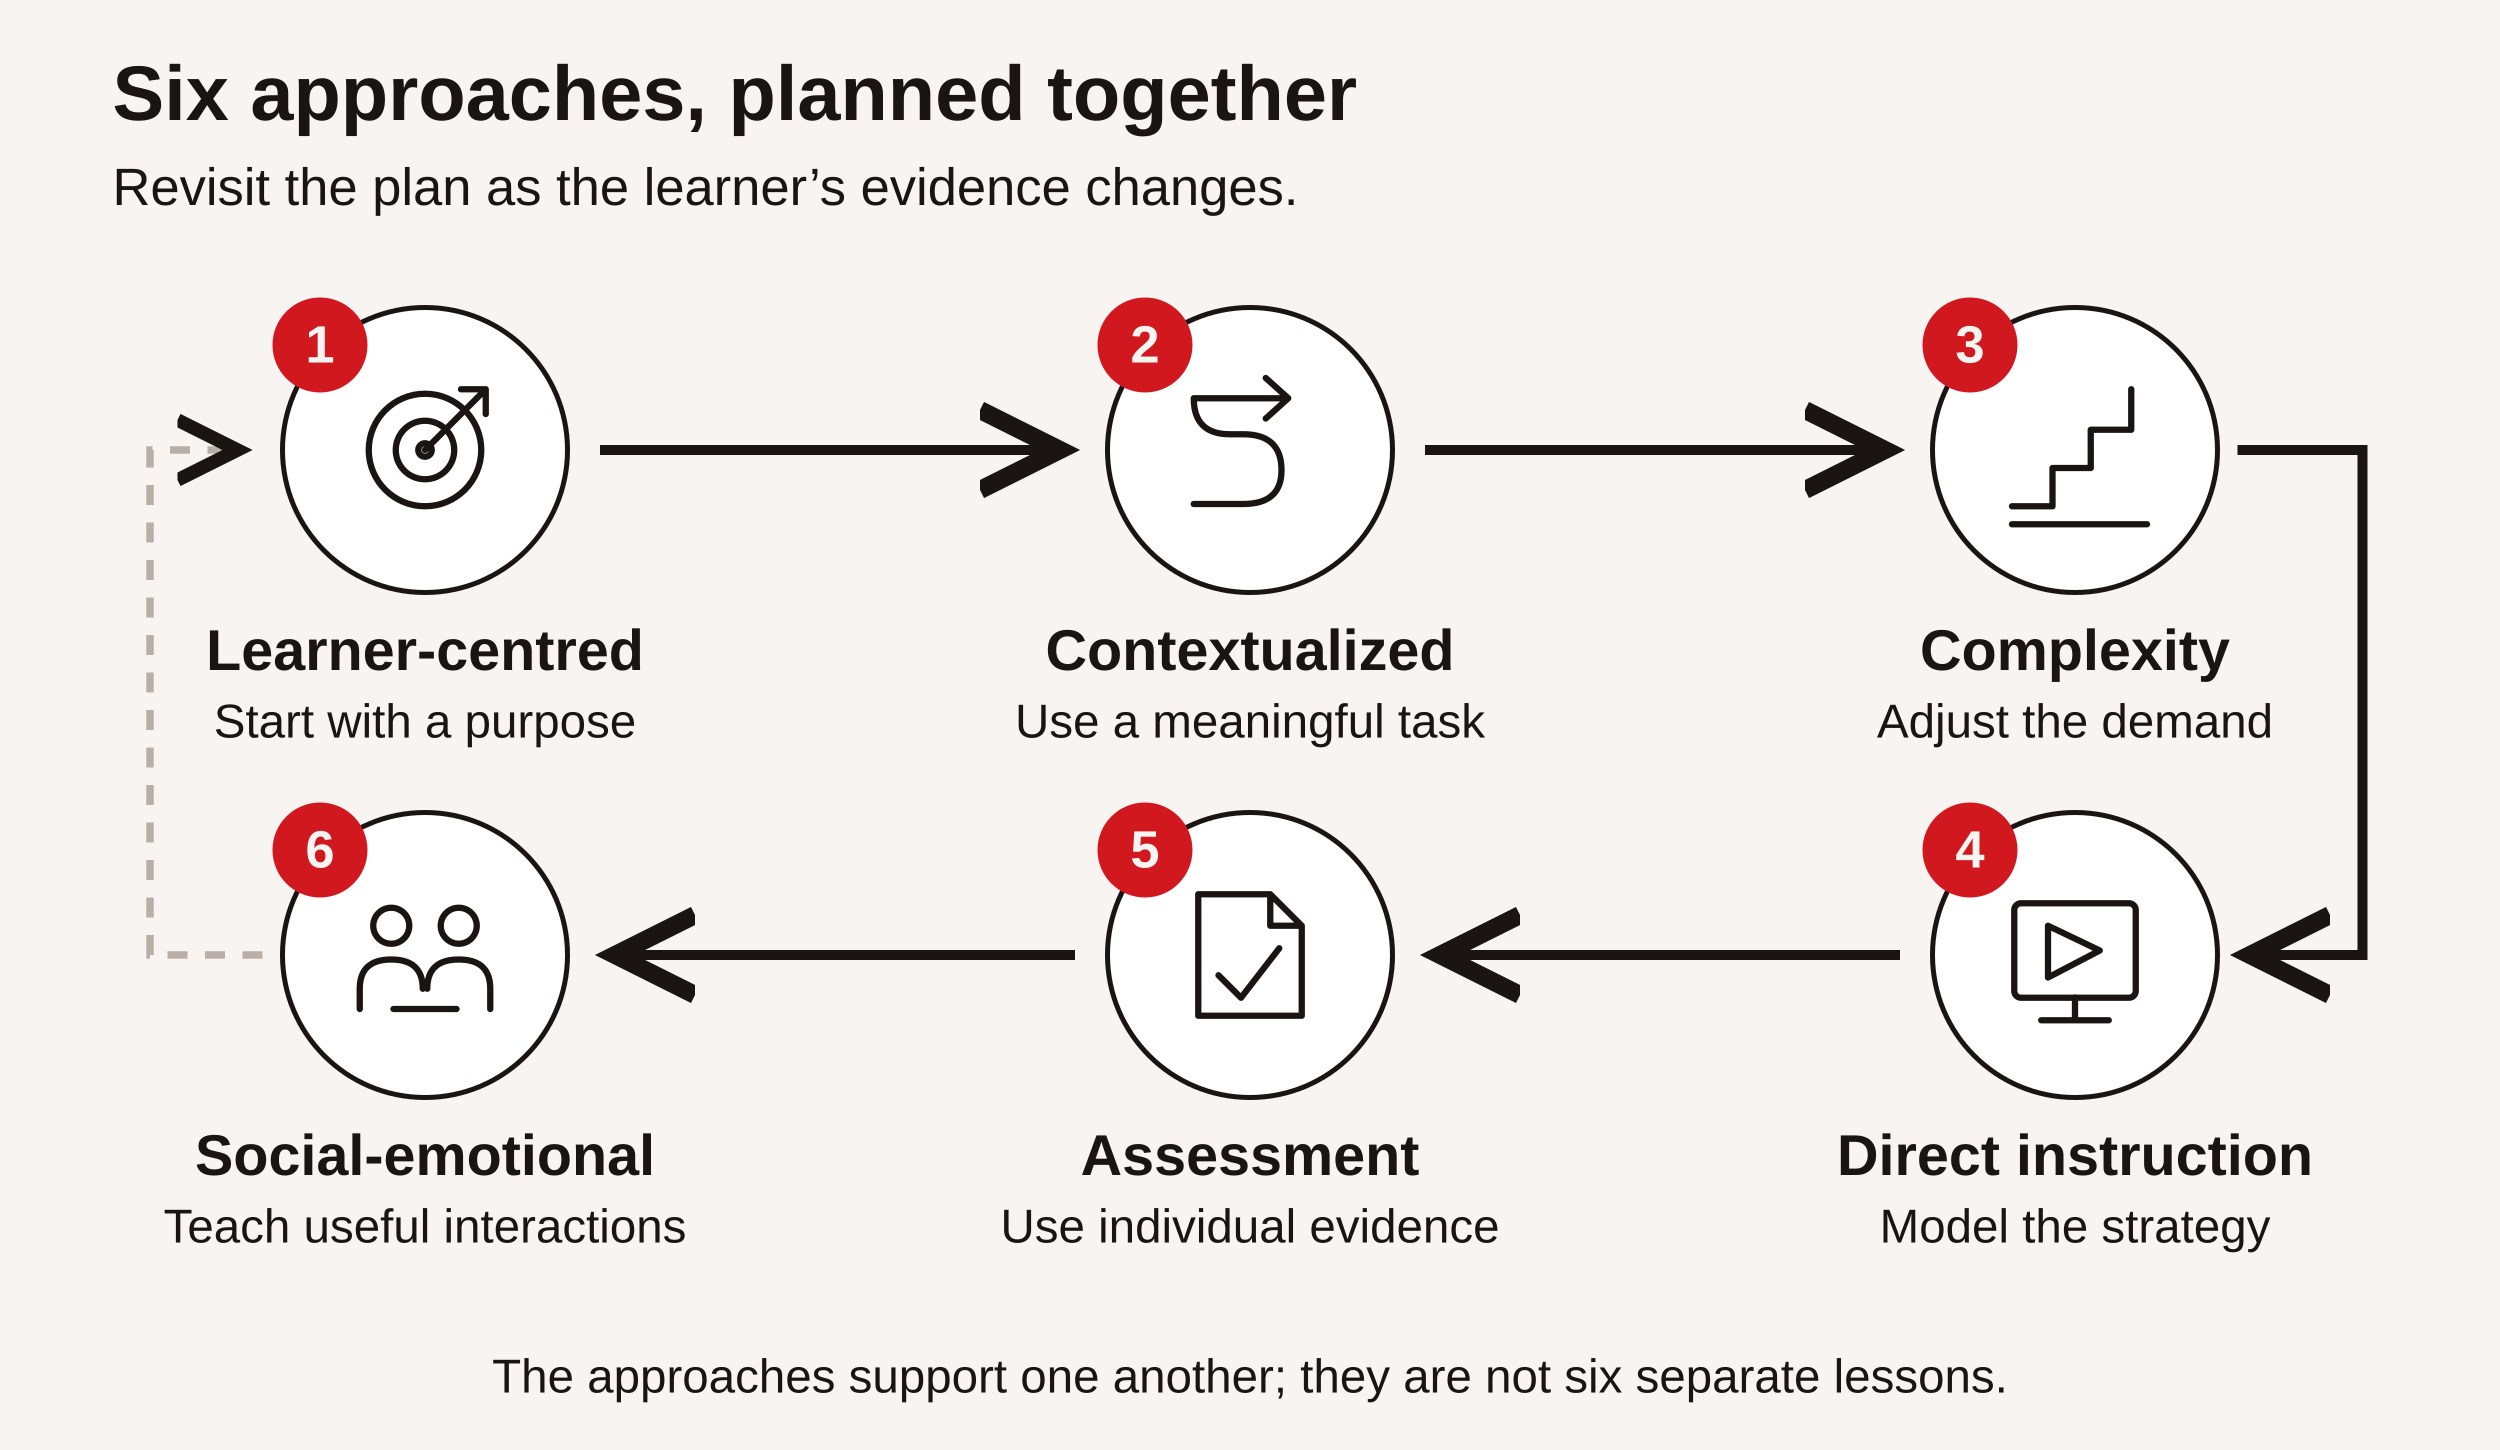
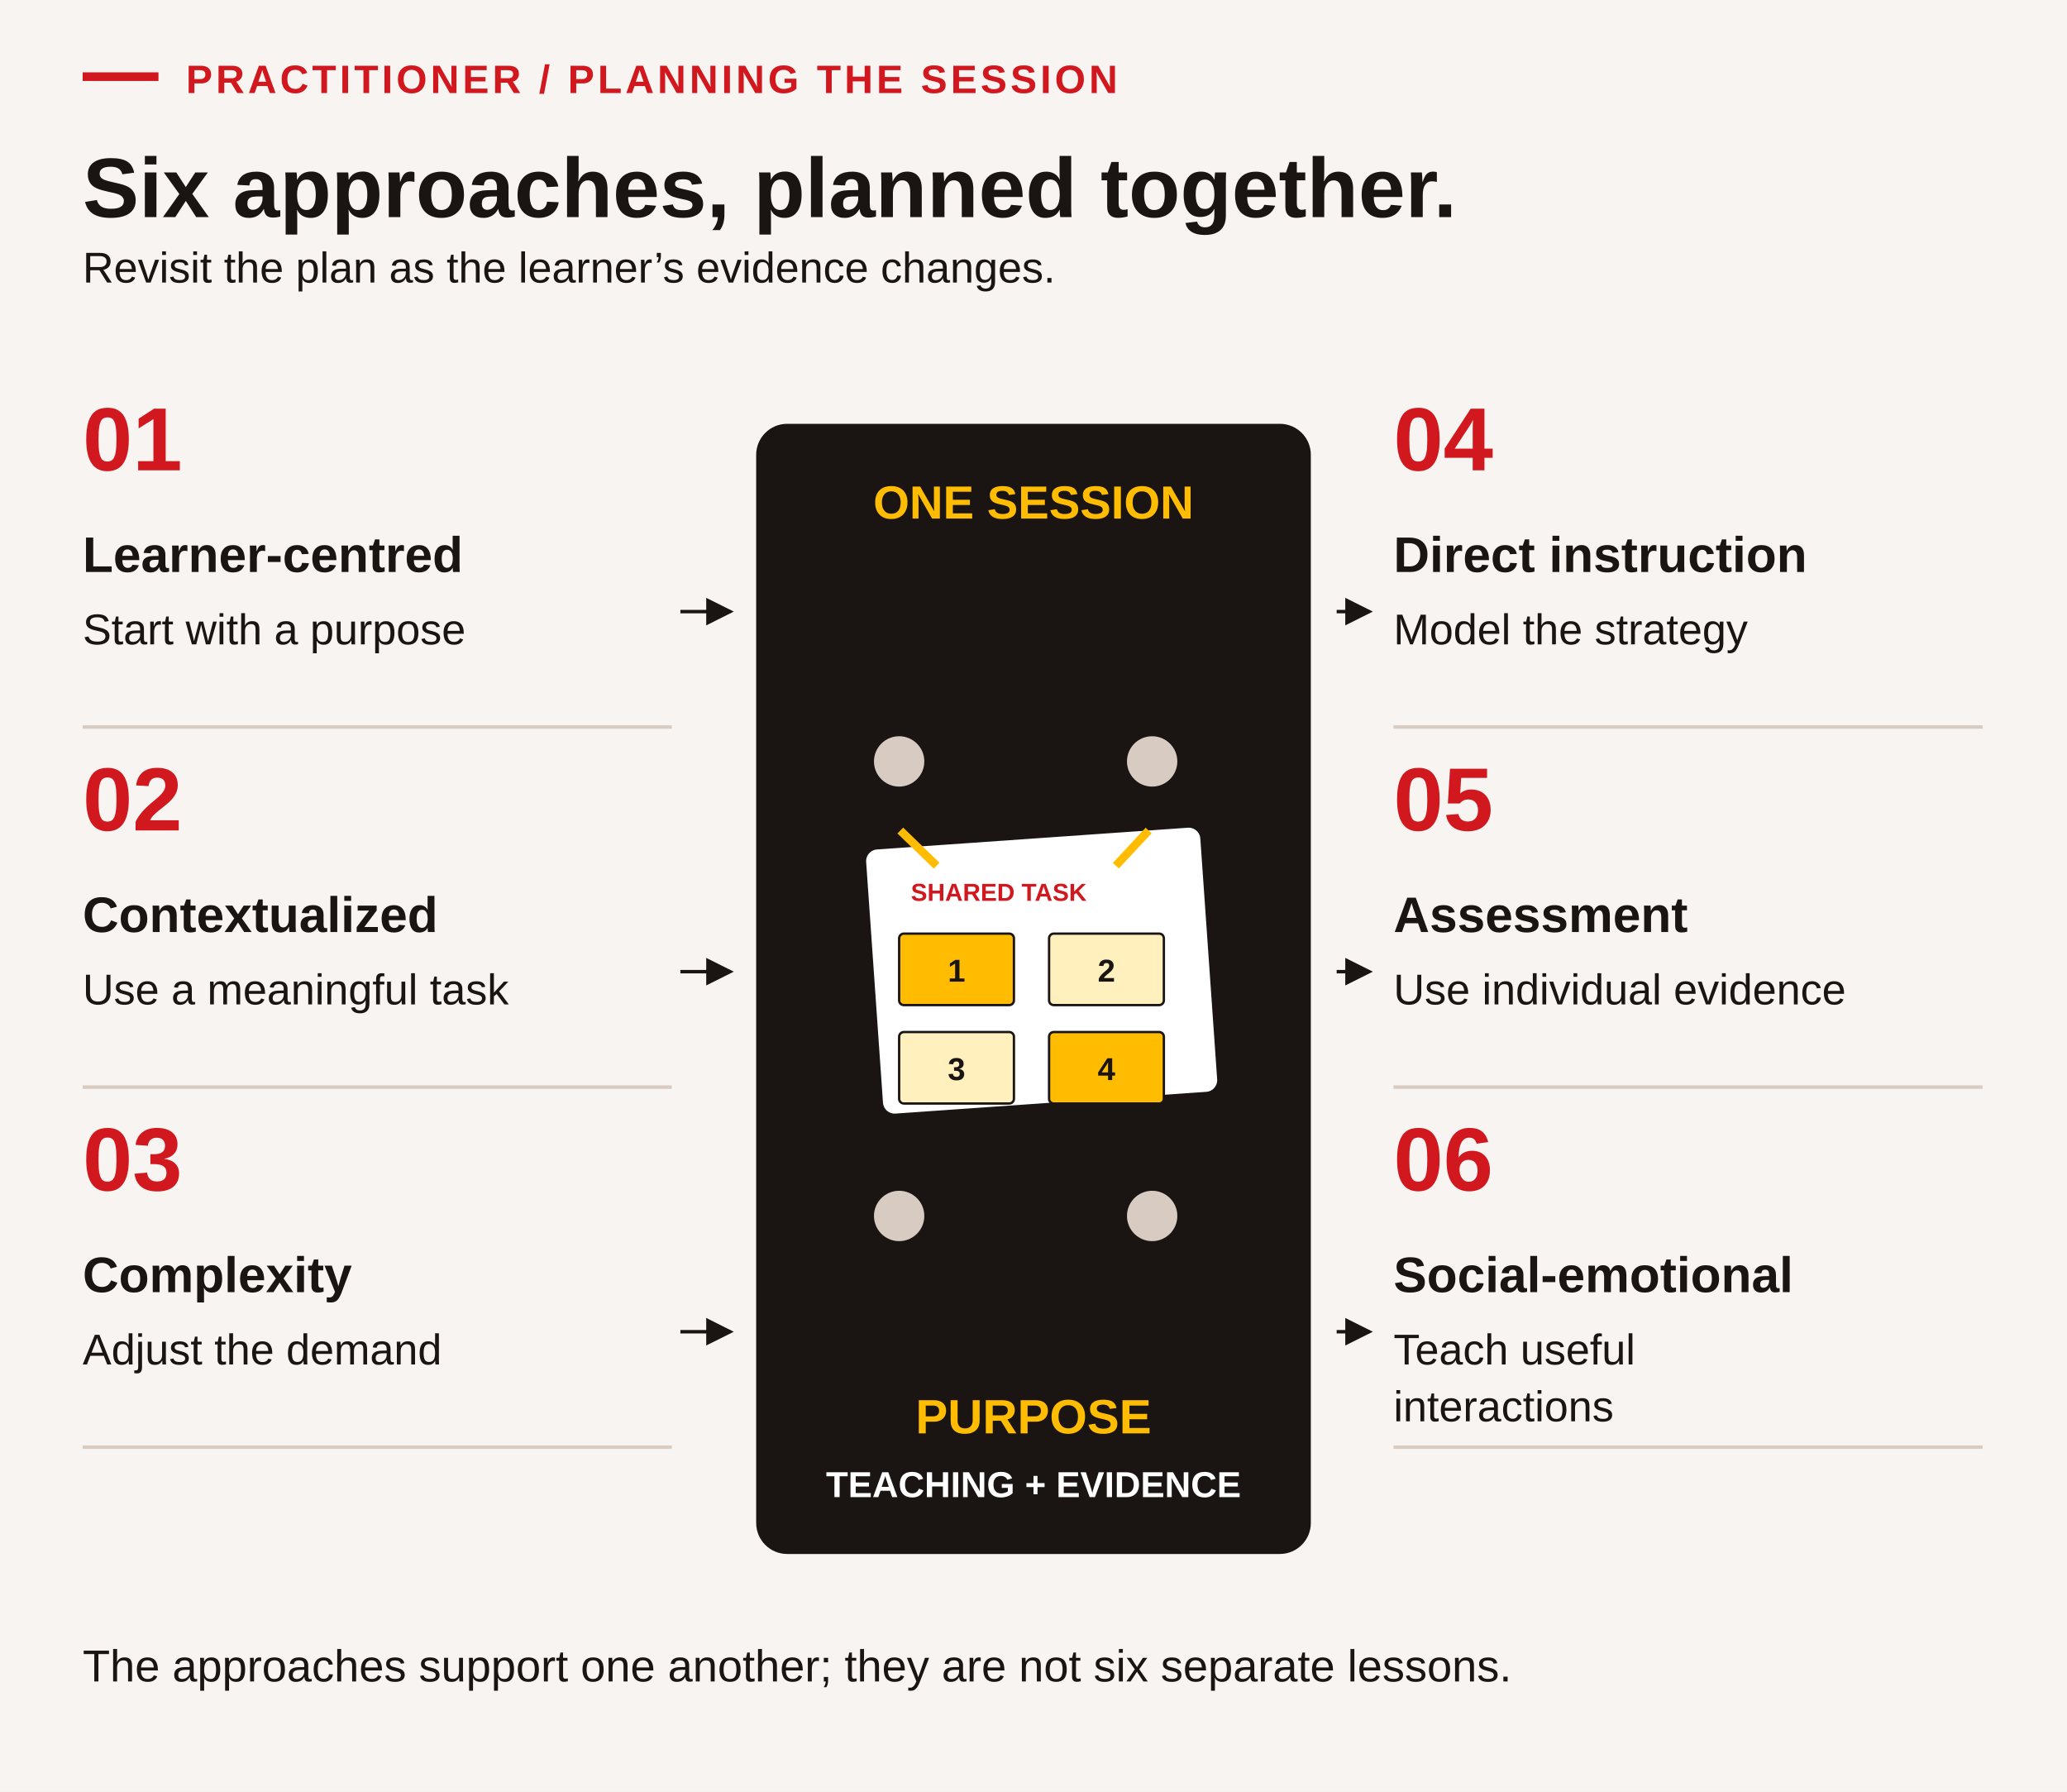
- <svg xmlns="http://www.w3.org/2000/svg" width="1000" height="580" viewBox="0 0 1000 580" role="img" aria-labelledby="title desc">
+ <svg xmlns="http://www.w3.org/2000/svg" width="1200" height="1040" viewBox="0 0 1200 1040" role="img" aria-labelledby="title desc">
  <defs>
-     <marker id="arrow" markerWidth="10" markerHeight="10" refX="8" refY="5" orient="auto">
-       <path d="M0 1L8 5L0 9" fill="none" stroke="#1A1512" stroke-width="1.8" />
+     <marker id="arrow" markerWidth="8" markerHeight="8" refX="7" refY="4" orient="auto">
+       <path d="M0 0 L8 4 L0 8Z" fill="#1A1512" />
    </marker>
+     <pattern id="hatch" width="14" height="14" patternUnits="userSpaceOnUse">
+       <path d="M-2 12 L12 -2 M2 16 L16 2" stroke="#7A6B61" stroke-width="1.5" />
+     </pattern>
  </defs>
-   <rect width="1000" height="580" fill="#F7F4F1" />
-   <g font-family="Arial, Helvetica, sans-serif" fill="#1A1512">
-     <text x="45" y="48" font-size="31" font-weight="700" fill="#1A1512" text-anchor="start">Six approaches, planned together</text>
-     <text x="45" y="82" font-size="21" font-weight="400" fill="#1A1512" text-anchor="start">Revisit the plan as the learner’s evidence changes.</text>
-     <path d="M240 180H424" fill="none" stroke="#1A1512" stroke-width="4" marker-end="url(#arrow)" />
-     <path d="M570 180H754" fill="none" stroke="#1A1512" stroke-width="4" marker-end="url(#arrow)" />
-     <path d="M895 180H945V382H900" fill="none" stroke="#1A1512" stroke-width="4" marker-end="url(#arrow)" />
-     <path d="M760 382H576" fill="none" stroke="#1A1512" stroke-width="4" marker-end="url(#arrow)" />
-     <path d="M430 382H246" fill="none" stroke="#1A1512" stroke-width="4" marker-end="url(#arrow)" />
-     <path d="M105 382H60V180H95" fill="none" stroke="#B9AFA6" stroke-width="3" stroke-dasharray="8 7" marker-end="url(#arrow)" />
-     <circle cx="170" cy="180" r="57" fill="#FFFFFF" stroke="#1A1512" stroke-width="2" />
-     <g transform="translate(170 180) scale(0.9)" stroke="#1A1512" stroke-width="2.8" stroke-linecap="round" stroke-linejoin="round" fill="none">
-       <circle r="25" />
-       <circle r="13" />
-       <circle r="3" />
-       <path d="M0 0L27-27 M16-27H27V-16" />
+   <rect width="1200" height="1040" fill="#F7F4F1" />
+   <g font-family="Arial,Helvetica,sans-serif">
+     <rect x="48" y="42" width="44" height="5" rx="0" fill="#D2181F" stroke="none" stroke-width="1" />
+     <text x="108" y="54" font-size="23" font-weight="700" fill="#D2181F" text-anchor="start" letter-spacing="2">PRACTITIONER / PLANNING THE SESSION</text>
+     <text x="48" y="126" font-size="49" font-weight="700" fill="#1A1512" text-anchor="start" letter-spacing="0">Six approaches, planned together.</text>
+     <text x="48" y="164" font-size="25" font-weight="400" fill="#1A1512" text-anchor="start" letter-spacing="0">Revisit the plan as the learner’s evidence changes.</text>
+     <rect x="439" y="246" width="322" height="656" rx="18" fill="#1A1512" stroke="none" stroke-width="1" />
+     <text x="600" y="301" font-size="27" font-weight="700" fill="#FFBC00" text-anchor="middle" letter-spacing="0">ONE SESSION</text>
+     <g transform="translate(454,376) scale(0.68) rotate(0)">
+       <g transform="translate(69,171) scale(1) rotate(-4)">
+         <rect x="0" y="0" width="290" height="230" rx="12" fill="#FFFFFF" stroke="#1A1512" stroke-width="4" />
+       </g>
+       <text x="110" y="216" font-size="21" font-weight="700" fill="#D2181F" text-anchor="start" letter-spacing="0">SHARED TASK</text>
+       <rect x="100" y="244" width="98" height="61" rx="4" fill="#FFBC00" stroke="#1A1512" stroke-width="2" />
+       <text x="149" y="285" font-size="27" font-weight="700" fill="#1A1512" text-anchor="middle" letter-spacing="0">1</text>
+       <rect x="228" y="244" width="98" height="61" rx="4" fill="#FFF0BE" stroke="#1A1512" stroke-width="2" />
+       <text x="277" y="285" font-size="27" font-weight="700" fill="#1A1512" text-anchor="middle" letter-spacing="0">2</text>
+       <rect x="100" y="328" width="98" height="61" rx="4" fill="#FFF0BE" stroke="#1A1512" stroke-width="2" />
+       <text x="149" y="369" font-size="27" font-weight="700" fill="#1A1512" text-anchor="middle" letter-spacing="0">3</text>
+       <rect x="228" y="328" width="98" height="61" rx="4" fill="#FFBC00" stroke="#1A1512" stroke-width="2" />
+       <text x="277" y="369" font-size="27" font-weight="700" fill="#1A1512" text-anchor="middle" letter-spacing="0">4</text>
+       <circle cx="100" cy="97" r="23" fill="#D8CBC1" stroke="#1A1512" stroke-width="3" />
+       <path d="M61 154 Q100 112 139 154" stroke="#1A1512" stroke-width="4" fill="none" />
+       <circle cx="316" cy="97" r="23" fill="#D8CBC1" stroke="#1A1512" stroke-width="3" />
+       <path d="M277 154 Q316 112 355 154" stroke="#1A1512" stroke-width="4" fill="none" />
+       <circle cx="100" cy="485" r="23" fill="#D8CBC1" stroke="#1A1512" stroke-width="3" />
+       <path d="M61 542 Q100 500 139 542" stroke="#1A1512" stroke-width="4" fill="none" />
+       <circle cx="316" cy="485" r="23" fill="#D8CBC1" stroke="#1A1512" stroke-width="3" />
+       <path d="M277 542 Q316 500 355 542" stroke="#1A1512" stroke-width="4" fill="none" />
+       <line x1="101" y1="156" x2="132" y2="186" stroke="#FFBC00" stroke-width="7" />
+       <line x1="313" y1="156" x2="285" y2="186" stroke="#FFBC00" stroke-width="7" />
    </g>
-     <circle cx="128" cy="138" r="19" fill="#D2181F" />
-     <text x="128" y="145" font-size="21" font-weight="700" fill="#F7F4F1" text-anchor="middle">1</text>
-     <text x="170" y="268" font-size="23" font-weight="700" fill="#1A1512" text-anchor="middle">Learner-centred</text>
-     <text x="170" y="295" font-size="19" font-weight="400" fill="#1A1512" text-anchor="middle">Start with a purpose</text>
-     <circle cx="500" cy="180" r="57" fill="#FFFFFF" stroke="#1A1512" stroke-width="2" />
-     <g transform="translate(500 180) scale(0.9)" stroke="#1A1512" stroke-width="2.8" stroke-linecap="round" stroke-linejoin="round" fill="none">
-       <path d="M-25 24H-3Q14 24 14 9Q14-7-3-7H-9Q-25-7-25-23H17 M7-32L17-23L7-14" />
-     </g>
-     <circle cx="458" cy="138" r="19" fill="#D2181F" />
-     <text x="458" y="145" font-size="21" font-weight="700" fill="#F7F4F1" text-anchor="middle">2</text>
-     <text x="500" y="268" font-size="23" font-weight="700" fill="#1A1512" text-anchor="middle">Contextualized</text>
-     <text x="500" y="295" font-size="19" font-weight="400" fill="#1A1512" text-anchor="middle">Use a meaningful task</text>
-     <circle cx="830" cy="180" r="57" fill="#FFFFFF" stroke="#1A1512" stroke-width="2" />
-     <g transform="translate(830 180) scale(0.9)" stroke="#1A1512" stroke-width="2.8" stroke-linecap="round" stroke-linejoin="round" fill="none">
-       <path d="M-28 25H-10V8H7V-9H25V-27 M-28 33H32" />
-     </g>
-     <circle cx="788" cy="138" r="19" fill="#D2181F" />
-     <text x="788" y="145" font-size="21" font-weight="700" fill="#F7F4F1" text-anchor="middle">3</text>
-     <text x="830" y="268" font-size="23" font-weight="700" fill="#1A1512" text-anchor="middle">Complexity</text>
-     <text x="830" y="295" font-size="19" font-weight="400" fill="#1A1512" text-anchor="middle">Adjust the demand</text>
-     <circle cx="830" cy="382" r="57" fill="#FFFFFF" stroke="#1A1512" stroke-width="2" />
-     <g transform="translate(830 382) scale(0.9)" stroke="#1A1512" stroke-width="2.8" stroke-linecap="round" stroke-linejoin="round" fill="none">
-       <rect x="-27" y="-23" width="54" height="42" rx="3" />
-       <path d="M-12-13L11-2L-12 10Z M0 19V29 M-15 29H15" />
-     </g>
-     <circle cx="788" cy="340" r="19" fill="#D2181F" />
-     <text x="788" y="347" font-size="21" font-weight="700" fill="#F7F4F1" text-anchor="middle">4</text>
-     <text x="830" y="470" font-size="23" font-weight="700" fill="#1A1512" text-anchor="middle">Direct instruction</text>
-     <text x="830" y="497" font-size="19" font-weight="400" fill="#1A1512" text-anchor="middle">Model the strategy</text>
-     <circle cx="500" cy="382" r="57" fill="#FFFFFF" stroke="#1A1512" stroke-width="2" />
-     <g transform="translate(500 382) scale(0.9)" stroke="#1A1512" stroke-width="2.8" stroke-linecap="round" stroke-linejoin="round" fill="none">
-       <path d="M-23-27H9L23-13V27H-23Z M9-27V-13H23 M-14 9L-4 19L13-3" />
-     </g>
-     <circle cx="458" cy="340" r="19" fill="#D2181F" />
-     <text x="458" y="347" font-size="21" font-weight="700" fill="#F7F4F1" text-anchor="middle">5</text>
-     <text x="500" y="470" font-size="23" font-weight="700" fill="#1A1512" text-anchor="middle">Assessment</text>
-     <text x="500" y="497" font-size="19" font-weight="400" fill="#1A1512" text-anchor="middle">Use individual evidence</text>
-     <circle cx="170" cy="382" r="57" fill="#FFFFFF" stroke="#1A1512" stroke-width="2" />
-     <g transform="translate(170 382) scale(0.9)" stroke="#1A1512" stroke-width="2.8" stroke-linecap="round" stroke-linejoin="round" fill="none">
-       <circle cx="-15" cy="-13" r="8" />
-       <circle cx="15" cy="-13" r="8" />
-       <path d="M-29 24V15Q-29 2-15 2Q-1 2-1 15 M1 15Q1 2 15 2Q29 2 29 15V24 M-14 24H14" />
-     </g>
-     <circle cx="128" cy="340" r="19" fill="#D2181F" />
-     <text x="128" y="347" font-size="21" font-weight="700" fill="#F7F4F1" text-anchor="middle">6</text>
-     <text x="170" y="470" font-size="23" font-weight="700" fill="#1A1512" text-anchor="middle">Social-emotional</text>
-     <text x="170" y="497" font-size="19" font-weight="400" fill="#1A1512" text-anchor="middle">Teach useful interactions</text>
-     <text x="500" y="557" font-size="19" font-weight="400" fill="#1A1512" text-anchor="middle">The approaches support one another; they are not six separate lessons.</text>
+     <text x="600" y="832" font-size="28" font-weight="700" fill="#FFBC00" text-anchor="middle" letter-spacing="0">PURPOSE</text>
+     <text x="600" y="869" font-size="21" font-weight="700" fill="#FFFFFF" text-anchor="middle" letter-spacing="0">TEACHING + EVIDENCE</text>
+     <text x="48" y="273" font-size="52" font-weight="700" fill="#D2181F" text-anchor="start" letter-spacing="0">01</text>
+     <text x="48" y="332" font-size="29" font-weight="700" fill="#1A1512" text-anchor="start" letter-spacing="0">Learner-centred</text>
+     <text x="48" y="374" font-size="25" font-weight="400" fill="#1A1512" text-anchor="start" letter-spacing="0">Start with a purpose</text>
+     <line x1="48" y1="422" x2="390" y2="422" stroke="#D8CBC1" stroke-width="2" />
+     <line x1="395" y1="355" x2="424" y2="355" stroke="#1A1512" stroke-width="2" marker-end="url(#arrow)" />
+     <text x="48" y="482" font-size="52" font-weight="700" fill="#D2181F" text-anchor="start" letter-spacing="0">02</text>
+     <text x="48" y="541" font-size="29" font-weight="700" fill="#1A1512" text-anchor="start" letter-spacing="0">Contextualized</text>
+     <text x="48" y="583" font-size="25" font-weight="400" fill="#1A1512" text-anchor="start" letter-spacing="0">Use a meaningful task</text>
+     <line x1="48" y1="631" x2="390" y2="631" stroke="#D8CBC1" stroke-width="2" />
+     <line x1="395" y1="564" x2="424" y2="564" stroke="#1A1512" stroke-width="2" marker-end="url(#arrow)" />
+     <text x="48" y="691" font-size="52" font-weight="700" fill="#D2181F" text-anchor="start" letter-spacing="0">03</text>
+     <text x="48" y="750" font-size="29" font-weight="700" fill="#1A1512" text-anchor="start" letter-spacing="0">Complexity</text>
+     <text x="48" y="792" font-size="25" font-weight="400" fill="#1A1512" text-anchor="start" letter-spacing="0">Adjust the demand</text>
+     <line x1="48" y1="840" x2="390" y2="840" stroke="#D8CBC1" stroke-width="2" />
+     <line x1="395" y1="773" x2="424" y2="773" stroke="#1A1512" stroke-width="2" marker-end="url(#arrow)" />
+     <text x="809" y="273" font-size="52" font-weight="700" fill="#D2181F" text-anchor="start" letter-spacing="0">04</text>
+     <text x="809" y="332" font-size="29" font-weight="700" fill="#1A1512" text-anchor="start" letter-spacing="0">Direct instruction</text>
+     <text x="809" y="374" font-size="25" font-weight="400" fill="#1A1512" text-anchor="start" letter-spacing="0">Model the strategy</text>
+     <line x1="809" y1="422" x2="1151" y2="422" stroke="#D8CBC1" stroke-width="2" />
+     <line x1="776" y1="355" x2="795" y2="355" stroke="#1A1512" stroke-width="2" marker-end="url(#arrow)" />
+     <text x="809" y="482" font-size="52" font-weight="700" fill="#D2181F" text-anchor="start" letter-spacing="0">05</text>
+     <text x="809" y="541" font-size="29" font-weight="700" fill="#1A1512" text-anchor="start" letter-spacing="0">Assessment</text>
+     <text x="809" y="583" font-size="25" font-weight="400" fill="#1A1512" text-anchor="start" letter-spacing="0">Use individual evidence</text>
+     <line x1="809" y1="631" x2="1151" y2="631" stroke="#D8CBC1" stroke-width="2" />
+     <line x1="776" y1="564" x2="795" y2="564" stroke="#1A1512" stroke-width="2" marker-end="url(#arrow)" />
+     <text x="809" y="691" font-size="52" font-weight="700" fill="#D2181F" text-anchor="start" letter-spacing="0">06</text>
+     <text x="809" y="750" font-size="29" font-weight="700" fill="#1A1512" text-anchor="start" letter-spacing="0">Social-emotional</text>
+     <text x="809" y="792" font-size="25" font-weight="400" fill="#1A1512" text-anchor="start" letter-spacing="0">Teach useful</text>
+     <text x="809" y="825" font-size="25" font-weight="400" fill="#1A1512" text-anchor="start" letter-spacing="0">interactions</text>
+     <line x1="809" y1="840" x2="1151" y2="840" stroke="#D8CBC1" stroke-width="2" />
+     <line x1="776" y1="773" x2="795" y2="773" stroke="#1A1512" stroke-width="2" marker-end="url(#arrow)" />
+     <text x="48" y="976" font-size="26" font-weight="400" fill="#1A1512" text-anchor="start" letter-spacing="0">The approaches support one another; they are not six separate lessons.</text>
  </g>
</svg>
